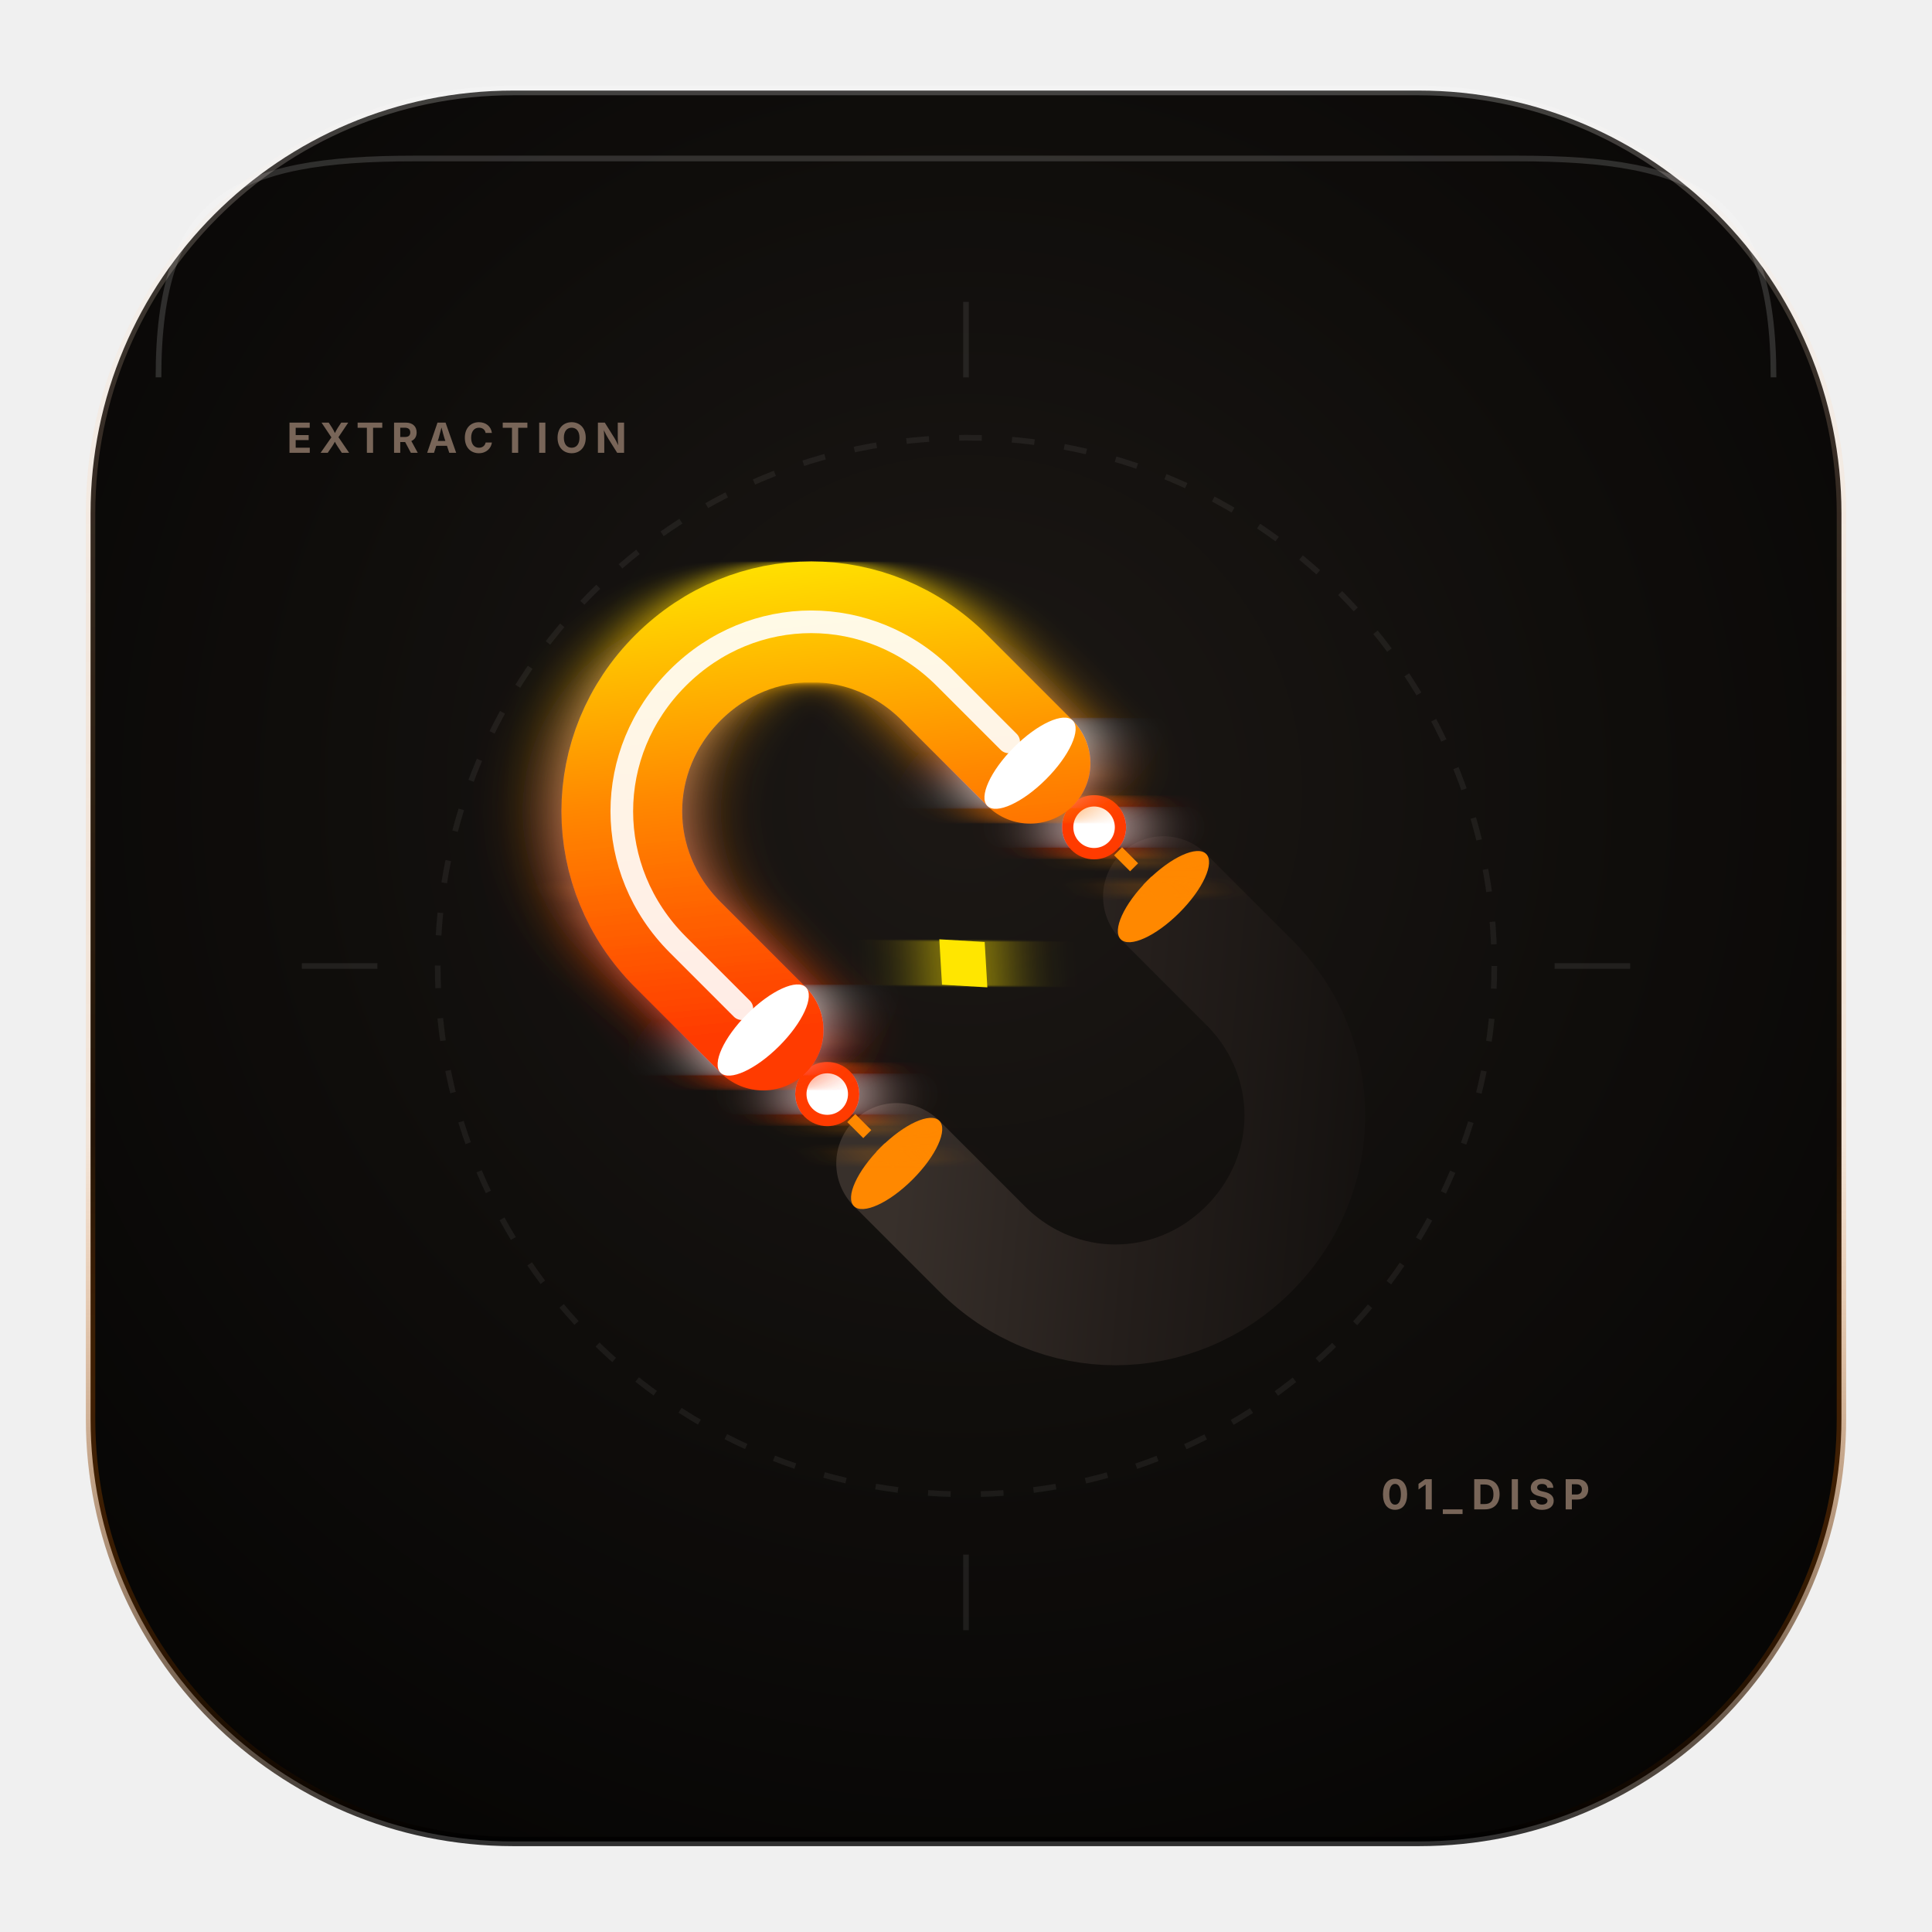
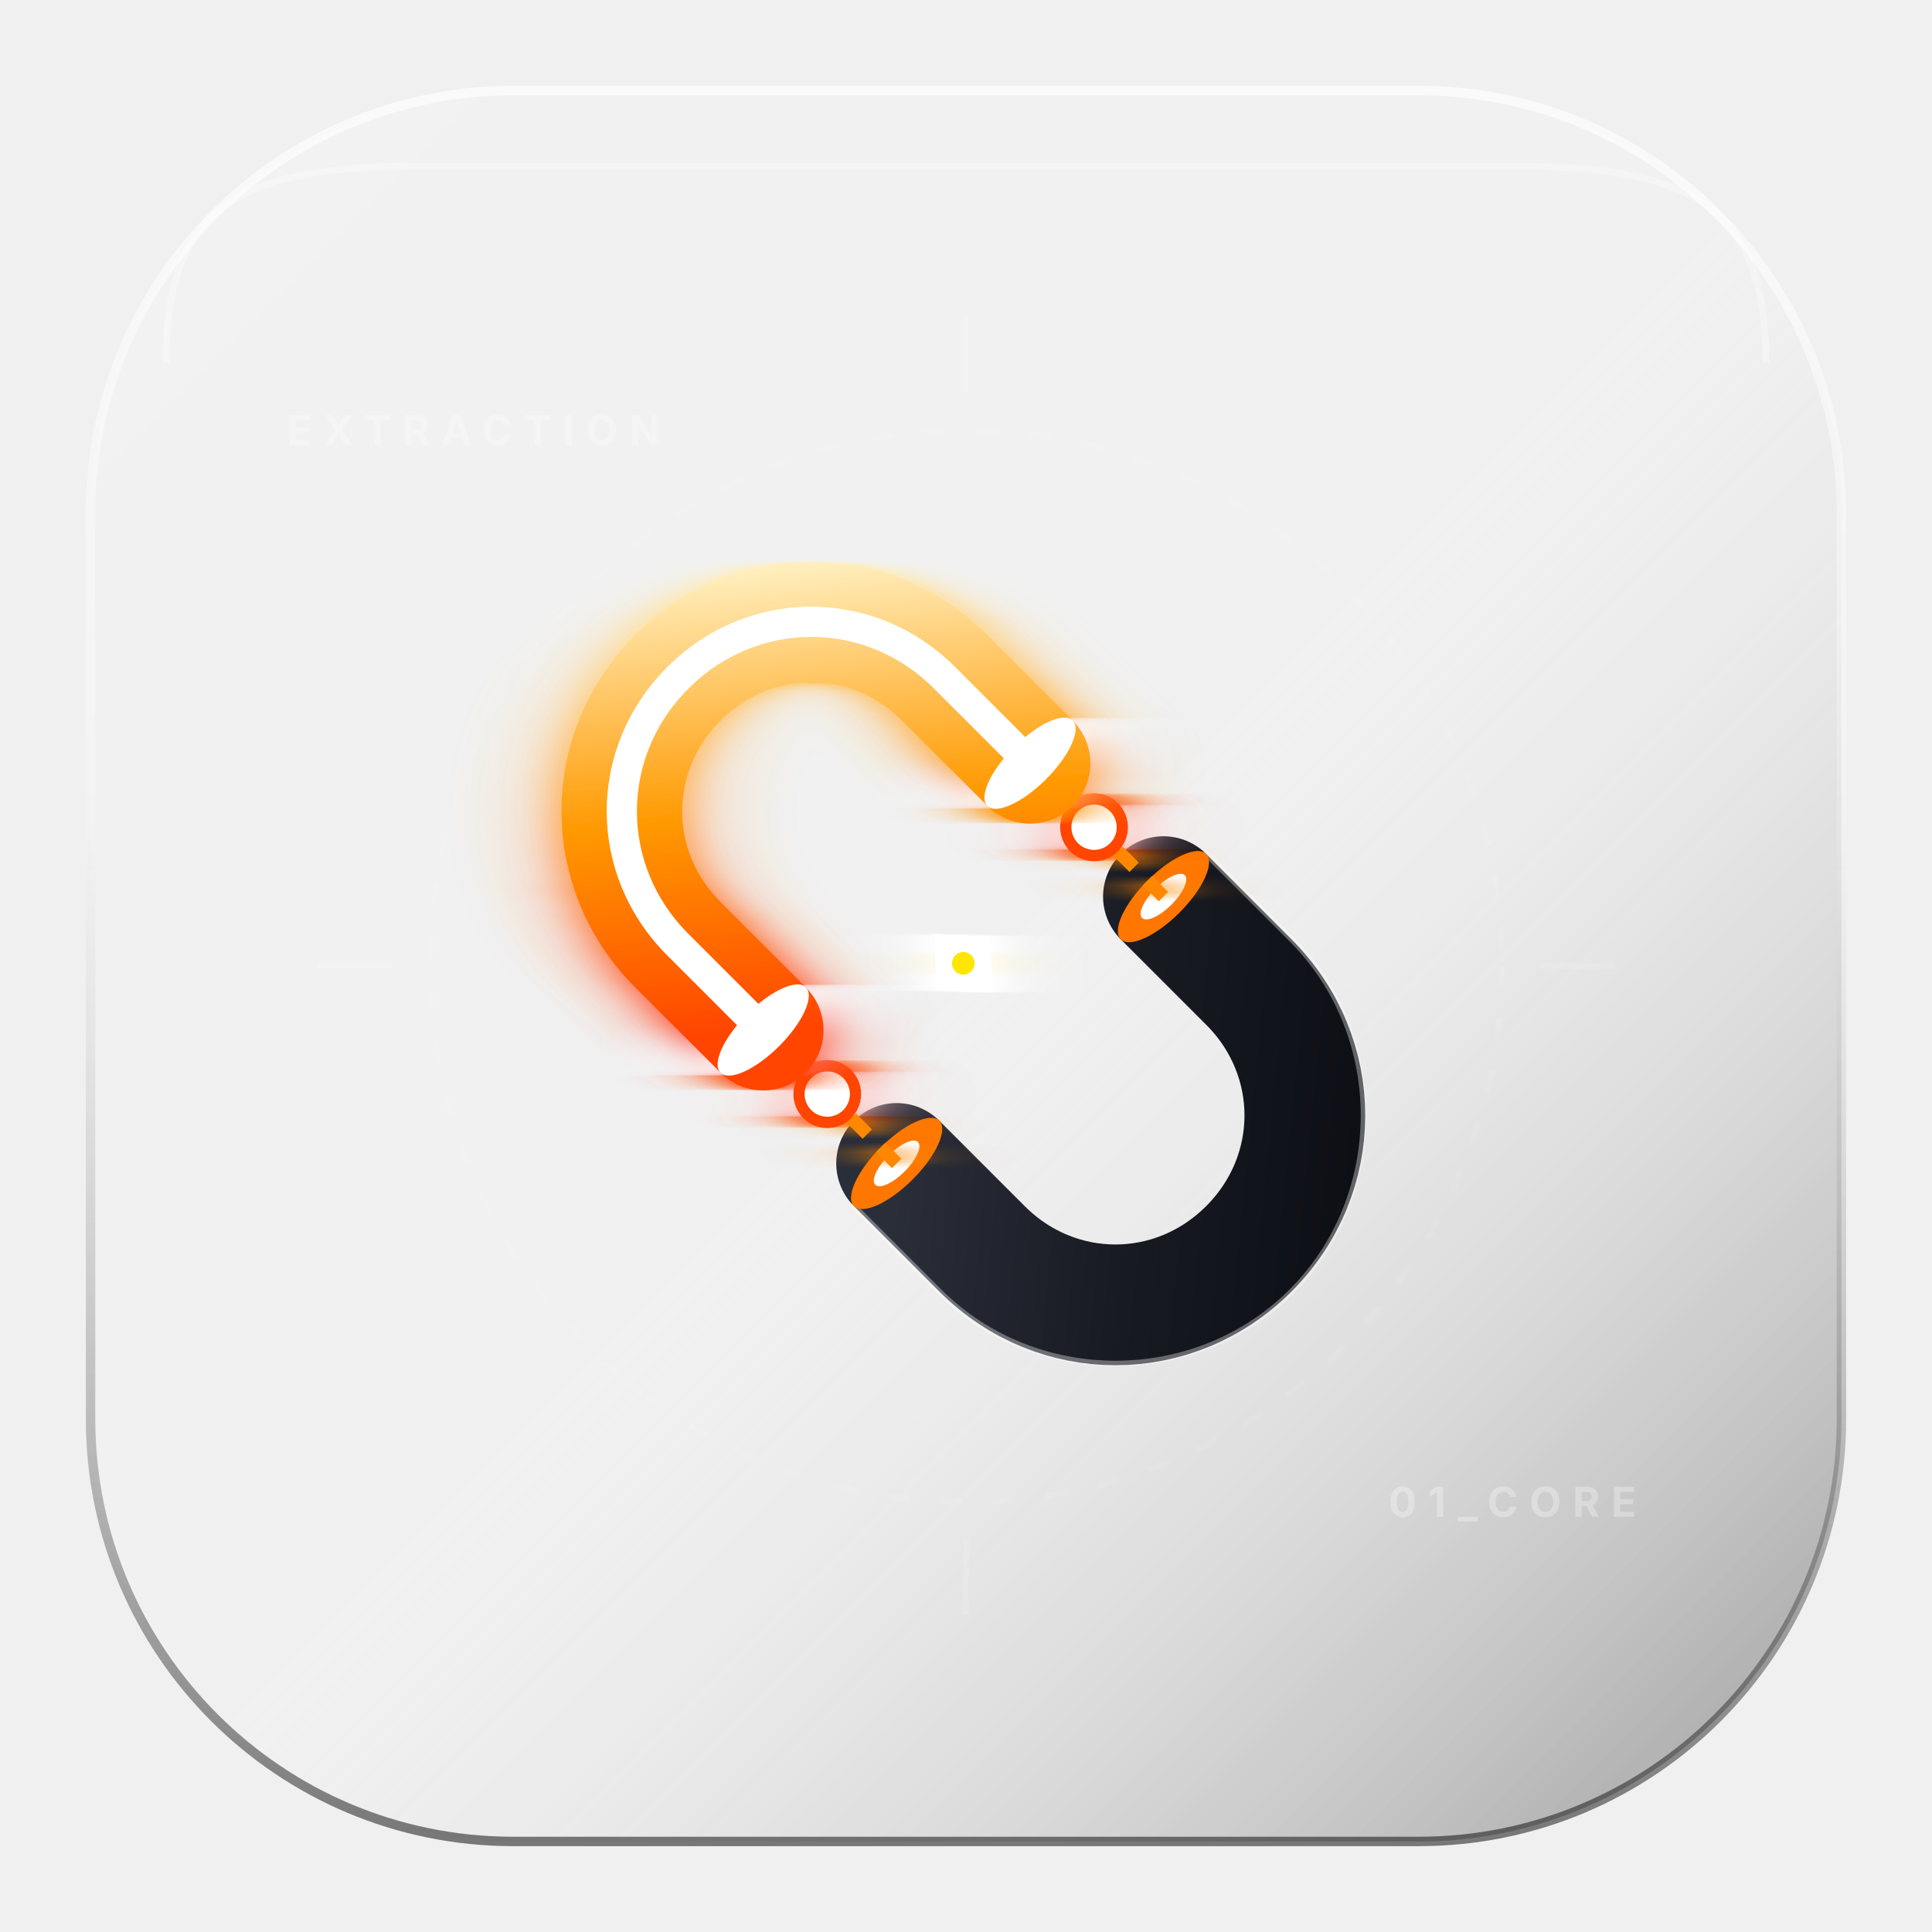
<svg xmlns="http://www.w3.org/2000/svg" viewBox="0 0 512 512" width="100%" height="100%">
  <defs>
-     <radialGradient id="carbon-core" cx="50%" cy="40%" r="70%">
-       <stop offset="0%" stop-color="#1c1815" />
-       <stop offset="55%" stop-color="#0f0d0b" />
-       <stop offset="100%" stop-color="#060504" />
-     </radialGradient>
-     <linearGradient id="tile-stroke-1" x1="0%" y1="0%" x2="0%" y2="100%">
-       <stop offset="0%" stop-color="#ffffff" stop-opacity="0.22" />
-       <stop offset="60%" stop-color="#ff7700" stop-opacity="0.1" />
-       <stop offset="100%" stop-color="#000000" stop-opacity="0.8" />
+     <linearGradient id="glass-face" x1="0%" y1="0%" x2="100%" y2="100%">
+       <stop offset="0%" stop-color="#ffffff" stop-opacity="0.12" />
+       <stop offset="50%" stop-color="#ffffff" stop-opacity="0.03" />
+       <stop offset="100%" stop-color="#000000" stop-opacity="0.35" />
+     </linearGradient>
+     <linearGradient id="rim-specular" x1="0%" y1="0%" x2="0%" y2="100%">
+       <stop offset="0%" stop-color="#ffffff" stop-opacity="0.65" />
+       <stop offset="40%" stop-color="#ffffff" stop-opacity="0.2" />
+       <stop offset="100%" stop-color="#000000" stop-opacity="0.5" />
    </linearGradient>
    <linearGradient id="blaze-core" x1="0%" y1="100%" x2="100%" y2="0%">
-       <stop offset="0%" stop-color="#ff3b00" />
-       <stop offset="50%" stop-color="#ff8800" />
-       <stop offset="100%" stop-color="#ffe600" />
+       <stop offset="0%" stop-color="#ff4500" />
+       <stop offset="45%" stop-color="#ff9900" />
+       <stop offset="100%" stop-color="#fff5cc" />
    </linearGradient>
    <linearGradient id="dark-chassis" x1="0%" y1="0%" x2="100%" y2="100%">
-       <stop offset="0%" stop-color="#38302b" />
-       <stop offset="50%" stop-color="#241e1b" />
-       <stop offset="100%" stop-color="#14110f" />
+       <stop offset="0%" stop-color="#2a2e39" />
+       <stop offset="50%" stop-color="#181a22" />
+       <stop offset="100%" stop-color="#0c0e14" />
    </linearGradient>
-     <filter id="blaze-glow" x="-30%" y="-30%" width="160%" height="160%">
-       <feGaussianBlur stdDeviation="7" result="blur" />
+     <filter id="blaze-glow" x="-40%" y="-40%" width="180%" height="180%">
+       <feGaussianBlur in="SourceGraphic" stdDeviation="9" result="blur1" />
+       <feGaussianBlur in="SourceGraphic" stdDeviation="4" result="blur2" />
      <feMerge>
-         <feMergeNode in="blur" />
+         <feMergeNode in="blur1" />
+         <feMergeNode in="blur2" />
+         <feMergeNode in="SourceGraphic" />
+       </feMerge>
+     </filter>
+     <filter id="star-flare" x="-50%" y="-50%" width="200%" height="200%">
+       <feGaussianBlur stdDeviation="3" result="glow" />
+       <feMerge>
+         <feMergeNode in="glow" />
        <feMergeNode in="SourceGraphic" />
      </feMerge>
    </filter>
    <style>
-       /* Smooth linear displacement along the link's native axis */
      .ejected-shackle {
        animation: axial-levitate 3s ease-in-out infinite alternate;
      }
- 
-       /* Stream laser guide animation */
      .laser-rail {
        stroke-dasharray: 6 5;
        animation: stream-flow 0.8s linear infinite;
      }
- 
-       /* Background radar rotation */
      .radar-disc {
        transform-origin: 256px 256px;
-         animation: radar-rotate 28s linear infinite;
+         animation: radar-rotate 26s linear infinite;
      }
- 
-       /* Core extraction spark pulsation */
      .core-spark {
        transform-origin: 256px 255px;
-         animation: spark-breathe 1.5s ease-in-out infinite alternate;
+         animation: spark-breathe 1.6s ease-in-out infinite alternate;
      }
- 
-       /* Data nodes gliding precisely along their respective tracks */
      .packet-node-left {
        animation: node-glide 2s ease-in-out infinite alternate;
      }
      .packet-node-right {
-         animation: node-glide 2s ease-in-out infinite alternate 0.35s;
+         animation: node-glide 2s ease-in-out infinite alternate 0.4s;
      }

      @keyframes axial-levitate {
-         0% {
-           transform: translateY(-38px);
-         }
-         100% {
-           transform: translateY(-56px);
-         }
+         0% { transform: translateY(-36px); }
+         100% { transform: translateY(-56px); }
      }
- 
      @keyframes stream-flow {
-         from {
-           stroke-dashoffset: 22;
-         }
-         to {
-           stroke-dashoffset: 0;
-         }
+         from { stroke-dashoffset: 22; }
+         to { stroke-dashoffset: 0; }
      }
- 
      @keyframes radar-rotate {
-         from {
-           transform: rotate(0deg);
-         }
-         to {
-           transform: rotate(360deg);
-         }
+         from { transform: rotate(0deg); }
+         to { transform: rotate(360deg); }
      }
- 
      @keyframes spark-breathe {
-         0% {
-           transform: scale(0.85);
-           opacity: 0.8;
-         }
-         100% {
-           transform: scale(1.25);
-           opacity: 1;
-         }
+         0% { transform: scale(0.8); opacity: 0.85; }
+         100% { transform: scale(1.3); opacity: 1; }
      }
- 
      @keyframes node-glide {
-         0% {
-           transform: translateY(0);
-         }
-         100% {
-           transform: translateY(-24px);
-         }
+         0% { transform: translateY(0); }
+         100% { transform: translateY(-24px); }
      }
    </style>
  </defs>
-   <rect x="24" y="24" width="464" height="464" rx="112" fill="url(#carbon-core)" stroke="url(#tile-stroke-1)" stroke-width="2.5" />
-   <circle class="radar-disc" cx="256" cy="256" r="140" fill="none" stroke="#ffffff" stroke-opacity="0.06" stroke-width="1.5" stroke-dasharray="6 8" />
-   <g stroke="#ffffff" stroke-opacity="0.08" stroke-width="1.5">
-     <line x1="80" y1="256" x2="100" y2="256" />
-     <line x1="412" y1="256" x2="432" y2="256" />
-     <line x1="256" y1="80" x2="256" y2="100" />
-     <line x1="256" y1="412" x2="256" y2="432" />
+   <rect x="24" y="24" width="464" height="464" rx="112" fill="url(#glass-face)" stroke="url(#rim-specular)" stroke-width="2.5" />
+   <path d="M 44 96 C 44 54 64 44 112 44 L 400 44 C 448 44 468 54 468 96" fill="none" stroke="#ffffff" stroke-width="1.8" stroke-opacity="0.3" />
+   <circle class="radar-disc" cx="256" cy="256" r="142" fill="none" stroke="#ffffff" stroke-opacity="0.08" stroke-width="1.5" stroke-dasharray="6 8" />
+   <g stroke="#ffffff" stroke-opacity="0.12" stroke-width="1.5">
+     <line x1="84" y1="256" x2="104" y2="256" />
+     <line x1="408" y1="256" x2="428" y2="256" />
+     <line x1="256" y1="84" x2="256" y2="104" />
+     <line x1="256" y1="408" x2="256" y2="428" />
  </g>
-   <g fill="#786558" font-family="-apple-system, BlinkMacSystemFont, 'JetBrains Mono', monospace" font-size="11" font-weight="700" letter-spacing="2">
-     <text x="76" y="120">EXTRACTION</text>
-     <text x="366" y="400">01_DISP</text>
+   <g fill="#ffffff" fill-opacity="0.3" font-family="-apple-system, BlinkMacSystemFont, 'Segoe UI', monospace" font-size="11" font-weight="700" letter-spacing="3">
+     <text x="76" y="118">EXTRACTION</text>
+     <text x="368" y="402">01_CORE</text>
  </g>
  <g transform="rotate(-45 256 256)">
    <g>
      <path d="M 206 280 L 206 312 C 206 340 228 362 256 362 C 284 362 306 340 306 312 L 306 280" fill="none" stroke="url(#dark-chassis)" stroke-width="32" stroke-linecap="round" />
-       <ellipse cx="206" cy="280" rx="16" ry="6" fill="#ff8800" />
-       <ellipse cx="306" cy="280" rx="16" ry="6" fill="#ff8800" />
+       <path d="M 190 280 L 190 312 C 190 348 220 378 256 378 C 292 378 322 348 322 312 L 322 280" fill="none" stroke="#ffffff" stroke-width="1.5" stroke-opacity="0.35" stroke-linecap="round" />
+       <ellipse cx="206" cy="280" rx="16" ry="6" fill="#ff7700" />
+       <ellipse cx="306" cy="280" rx="16" ry="6" fill="#ff7700" />
+       <ellipse cx="206" cy="280" rx="8" ry="3" fill="#ffffff" />
+       <ellipse cx="306" cy="280" rx="8" ry="3" fill="#ffffff" />
    </g>
    <g filter="url(#blaze-glow)">
-       <line class="laser-rail" x1="206" y1="280" x2="206" y2="170" stroke="#ff8800" stroke-width="3" />
-       <line class="laser-rail" x1="306" y1="280" x2="306" y2="170" stroke="#ff8800" stroke-width="3" />
+       <line class="laser-rail" x1="206" y1="280" x2="206" y2="170" stroke="#ff8800" stroke-width="3.5" />
+       <line class="laser-rail" x1="306" y1="280" x2="306" y2="170" stroke="#ff8800" stroke-width="3.5" />
      <g class="packet-node-left">
-         <circle cx="206" cy="254" r="7" fill="#ffffff" stroke="#ff3b00" stroke-width="3" />
+         <circle cx="206" cy="254" r="7.5" fill="#ffffff" stroke="#ff4500" stroke-width="3" />
      </g>
      <g class="packet-node-right">
-         <circle cx="306" cy="254" r="7" fill="#ffffff" stroke="#ff3b00" stroke-width="3" />
+         <circle cx="306" cy="254" r="7.5" fill="#ffffff" stroke="#ff4500" stroke-width="3" />
      </g>
-       <polygon class="core-spark" points="256,246 264,255 256,264 248,255" fill="#ffe600" />
+       <polygon class="core-spark" points="256,244 266,255 256,266 246,255" fill="#ffffff" filter="url(#star-flare)" />
+       <circle cx="256" cy="255" r="3" fill="#ffe600" />
    </g>
    <g class="ejected-shackle">
      <g filter="url(#blaze-glow)">
        <path d="M 206 230 L 206 198 C 206 170 228 148 256 148 C 284 148 306 170 306 198 L 306 230" fill="none" stroke="url(#blaze-core)" stroke-width="32" stroke-linecap="round" />
-         <path d="M 206 222 L 206 198 C 206 170 228 148 256 148 C 284 148 306 170 306 198 L 306 222" fill="none" stroke="#ffffff" stroke-width="6" stroke-linecap="round" stroke-opacity="0.9" />
+         <path d="M 206 226 L 206 198 C 206 170 228 148 256 148 C 284 148 306 170 306 198 L 306 226" fill="none" stroke="#ffffff" stroke-width="8" stroke-linecap="round" />
        <ellipse cx="206" cy="230" rx="16" ry="6" fill="#ffffff" />
        <ellipse cx="306" cy="230" rx="16" ry="6" fill="#ffffff" />
      </g>
    </g>
  </g>
-   <path d="M 42 100 C 42 52 62 42 110 42 L 402 42 C 450 42 470 52 470 100" fill="none" stroke="#ffffff" stroke-width="1.5" stroke-opacity="0.15" />
</svg>
